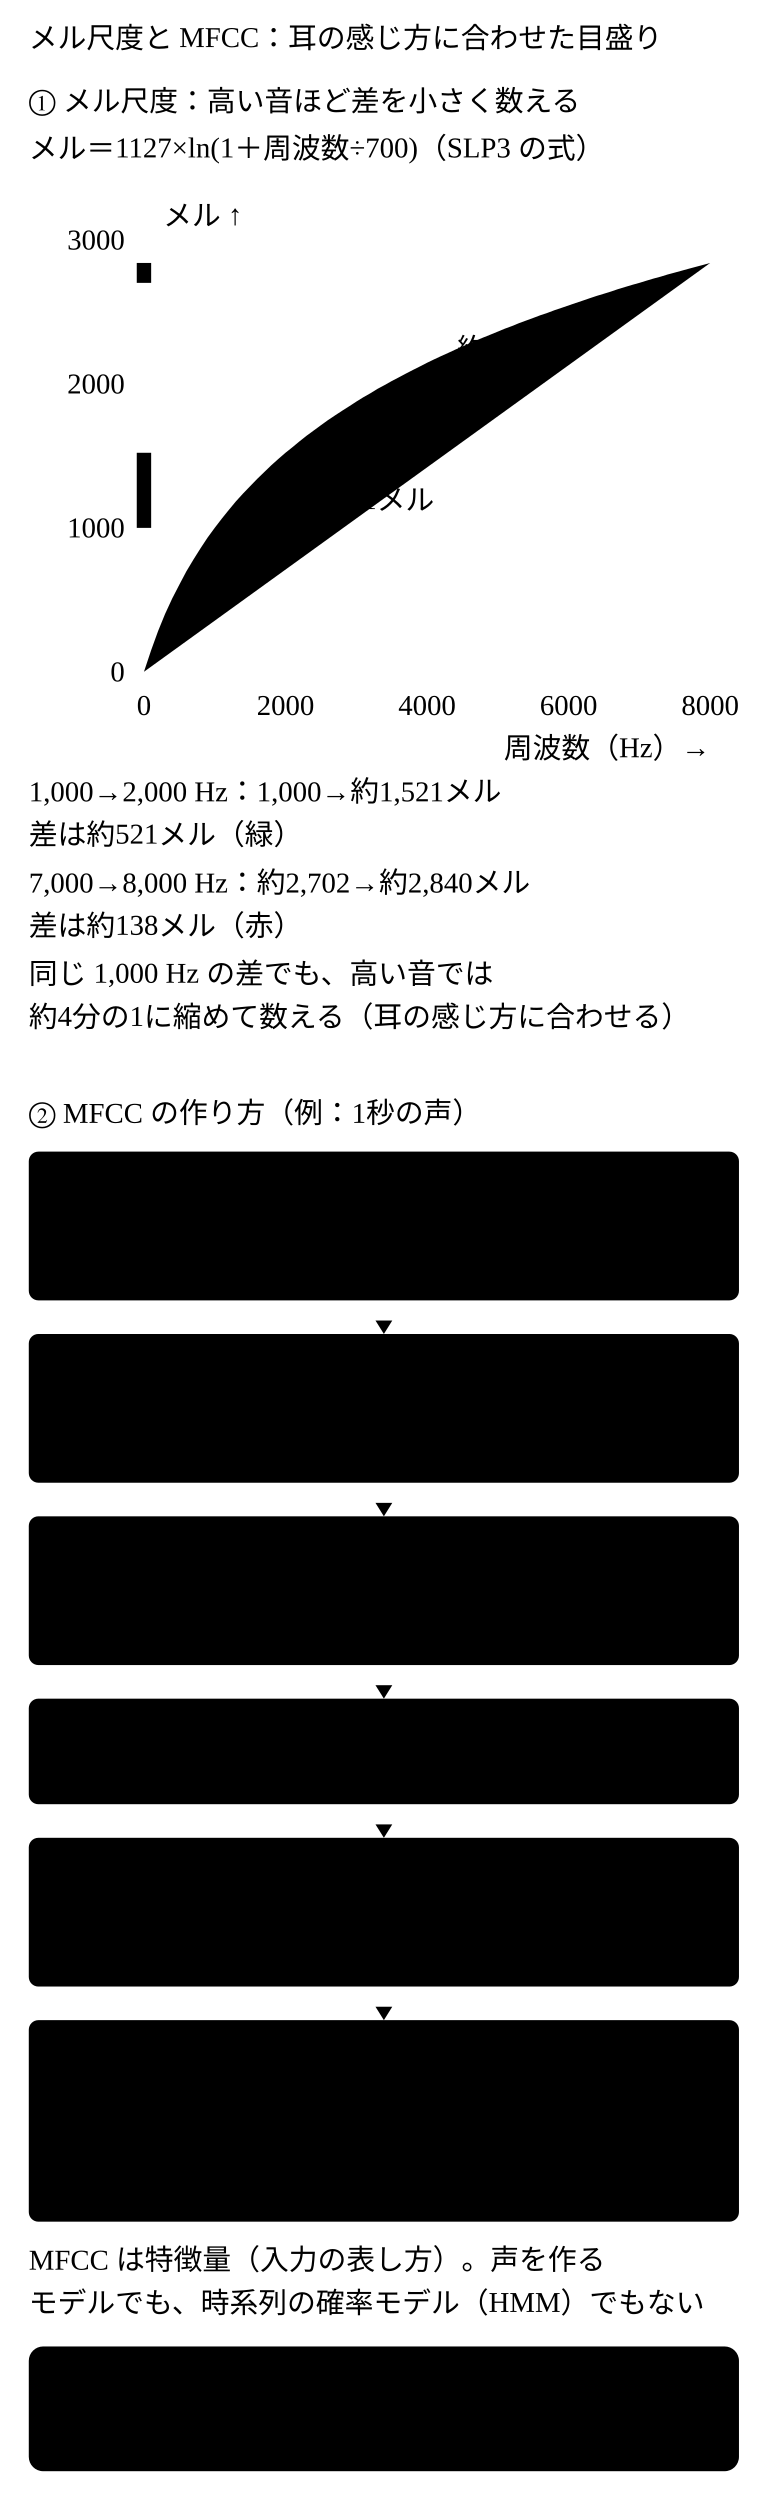
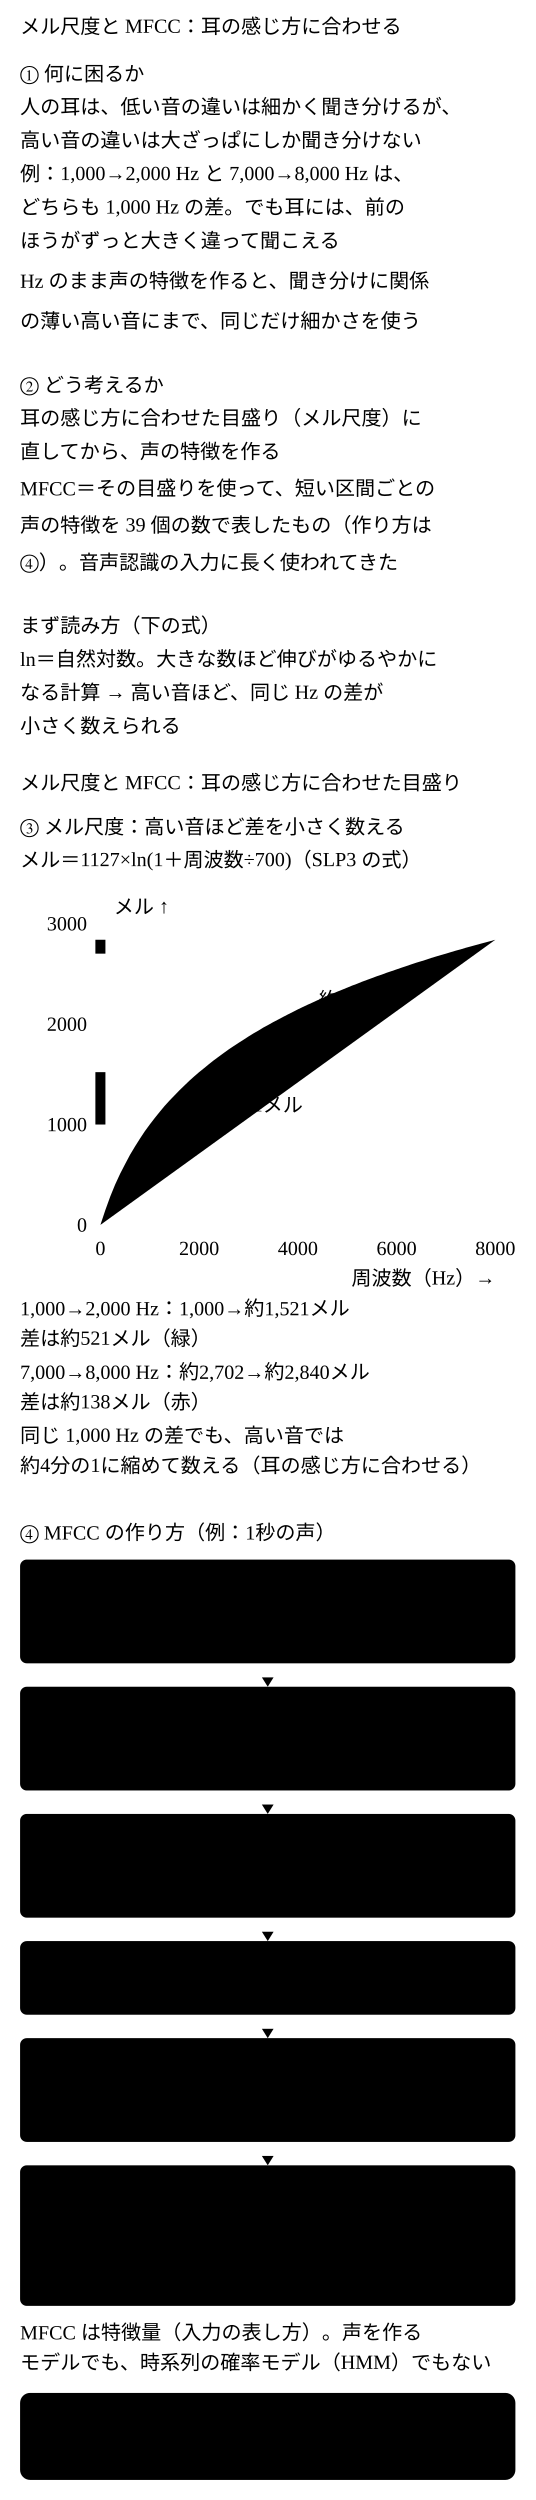
- <svg xmlns="http://www.w3.org/2000/svg" viewBox="0 0 320 1042" role="img" aria-labelledby="fig-g-mel-mfcc-t fig-g-mel-mfcc-d">
-   <text x="12" y="20" class="tb">メル尺度と MFCC：耳の感じ方に合わせた目盛り</text>
-   <text x="12" y="46" class="tb">① メル尺度：高い音ほど差を小さく数える</text>
-   <text x="12" y="66" class="tm">メル＝1127×ln(1＋周波数÷700)（SLP3 の式）</text>
-   <line x1="60" y1="280" x2="296" y2="280" class="l sm w1" />
-   <line x1="60" y1="280" x2="60" y2="100" class="l sm w1" />
-   <line x1="60" y1="280" x2="60" y2="284" class="l sm w1" />
-   <text x="60" y="298" class="tm" text-anchor="middle">0</text>
-   <line x1="119" y1="280" x2="119" y2="284" class="l sm w1" />
-   <text x="119" y="298" class="tm" text-anchor="middle">2000</text>
-   <line x1="178" y1="280" x2="178" y2="284" class="l sm w1" />
-   <text x="178" y="298" class="tm" text-anchor="middle">4000</text>
-   <line x1="237" y1="280" x2="237" y2="284" class="l sm w1" />
-   <text x="237" y="298" class="tm" text-anchor="middle">6000</text>
-   <line x1="296" y1="280" x2="296" y2="284" class="l sm w1" />
-   <text x="296" y="298" class="tm" text-anchor="middle">8000</text>
-   <line x1="56" y1="280" x2="60" y2="280" class="l sm w1" />
-   <text x="52" y="284" class="tm" text-anchor="end">0</text>
-   <line x1="56" y1="220" x2="60" y2="220" class="l sm w1" />
-   <text x="52" y="224" class="tm" text-anchor="end">1000</text>
-   <line x1="56" y1="160" x2="60" y2="160" class="l sm w1" />
-   <text x="52" y="164" class="tm" text-anchor="end">2000</text>
-   <line x1="56" y1="100" x2="60" y2="100" class="l sm w1" />
-   <text x="52" y="104" class="tm" text-anchor="end">3000</text>
-   <text x="296" y="316" class="tm" text-anchor="end">周波数（Hz）→</text>
-   <text x="68" y="94" class="tm">メル ↑</text>
-   <polyline points="60.0,280.0 63.0,271.0 65.9,263.0 68.8,255.9 71.8,249.4 74.8,243.6 77.7,238.1 80.7,233.1 83.6,228.5 86.5,224.1 89.5,220.0 92.5,216.1 95.4,212.5 98.3,209.0 101.3,205.7 104.3,202.6 107.2,199.6 110.2,196.7 113.1,193.9 116.0,191.3 119.0,188.7 122.0,186.3 124.9,183.9 127.8,181.6 130.8,179.4 133.8,177.2 136.7,175.1 139.7,173.1 142.6,171.2 145.6,169.3 148.5,167.4 151.4,165.6 154.4,163.9 157.3,162.1 160.3,160.5 163.3,158.8 166.2,157.3 169.2,155.7 172.1,154.2 175.1,152.7 178.0,151.2 180.9,149.8 183.9,148.4 186.8,147.1 189.8,145.7 192.8,144.4 195.7,143.1 198.7,141.8 201.6,140.6 204.6,139.4 207.5,138.2 210.4,137.0 213.4,135.9 216.3,134.7 219.3,133.6 222.3,132.5 225.2,131.4 228.2,130.4 231.1,129.3 234.1,128.3 237.0,127.3 239.9,126.3 242.9,125.3 245.8,124.3 248.8,123.3 251.8,122.4 254.7,121.5 257.6,120.5 260.6,119.6 263.6,118.7 266.5,117.9 269.4,117.0 272.4,116.1 275.4,115.3 278.3,114.4 281.3,113.6 284.2,112.8 287.1,112.0 290.1,111.2 293.1,110.4 296.0,109.6" class="l sa w2" />
-   <line x1="89.5" y1="280" x2="89.5" y2="220.001" class="l sok w1 dsh" />
-   <line x1="119" y1="280" x2="119" y2="188.718" class="l sok w1 dsh" />
-   <line x1="60" y1="220.001" x2="89.5" y2="220.001" class="l sok w1 dot" />
-   <line x1="60" y1="188.718" x2="119" y2="188.718" class="l sok w1 dot" />
-   <rect x="57" y="188.718" width="6" height="31.3" class="fok sok" stroke-width="1.5" />
-   <text x="127" y="212.566" class="tb tok">約521メル</text>
-   <line x1="266.5" y1="280" x2="266.5" y2="117.854" class="l sng w1 dsh" />
-   <line x1="296" y1="280" x2="296" y2="109.598" class="l sng w1 dsh" />
-   <line x1="60" y1="117.854" x2="266.5" y2="117.854" class="l sng w1 dot" />
-   <line x1="60" y1="109.598" x2="296" y2="109.598" class="l sng w1 dot" />
-   <rect x="57" y="109.598" width="6" height="8.3" class="fng sng" stroke-width="1.5" />
-   <text x="190.5" y="149.6" class="tb tng">約138メル</text>
-   <text x="12" y="334" class="tok">1,000→2,000 Hz：1,000→約1,521メル</text>
-   <text x="12" y="352" class="tb tok">　差は約521メル（緑）</text>
-   <text x="12" y="372" class="tng">7,000→8,000 Hz：約2,702→約2,840メル</text>
-   <text x="12" y="390" class="tb tng">　差は約138メル（赤）</text>
-   <text x="12" y="410" class="tm">同じ 1,000 Hz の差でも、高い音では</text>
-   <text x="12" y="428" class="tm">約4分の1に縮めて数える（耳の感じ方に合わせる）</text>
-   <line x1="12" y1="444" x2="308" y2="444" class="l sb w1" />
-   <text x="12" y="468" class="tb">② MFCC の作り方（例：1秒の声）</text>
-   <rect x="12" y="480" width="296" height="62" class="fs sb" stroke-width="1.5" rx="4" />
-   <text x="22" y="500" class="tb">1　短く切る</text>
-   <text x="22" y="518" class="tm">25ミリ秒ずつ、10ミリ秒ずらして切る</text>
-   <text x="22" y="536" class="tm">1秒なら約100区間（フレーム）</text>
-   <line x1="160" y1="542" x2="160.0" y2="550.4" class="l sm w1" />
-   <polygon points="160,556 156.5,550.4 163.5,550.4" class="fm" />
-   <rect x="12" y="556" width="296" height="62" class="fs sb" stroke-width="1.5" rx="4" />
-   <text x="22" y="576" class="tb">2　周波数に分ける</text>
-   <text x="22" y="594" class="tm">区間ごとに DFT で、どの高さの音が</text>
-   <text x="22" y="612" class="tm">どれだけ強いかを出す</text>
-   <line x1="160" y1="618" x2="160.0" y2="626.4" class="l sm w1" />
-   <polygon points="160,632 156.5,626.4 163.5,626.4" class="fm" />
-   <rect x="12" y="632" width="296" height="62" class="fs sb" stroke-width="1.5" rx="4" />
-   <text x="22" y="652" class="tb">3　メルで束ねる</text>
-   <text x="22" y="670" class="tm">メル尺度で並べた三角のフィルタで束ねる</text>
-   <text x="22" y="688" class="tm">低い音は細かく、高い音は大まかに</text>
-   <line x1="160" y1="694" x2="160.0" y2="702.4" class="l sm w1" />
-   <polygon points="160,708 156.5,702.4 163.5,702.4" class="fm" />
-   <rect x="12" y="708" width="296" height="44" class="fs sb" stroke-width="1.5" rx="4" />
-   <text x="22" y="728" class="tb">4　対数を取る</text>
-   <text x="22" y="746" class="tm">強さの対数（耳は強さも対数で感じる）</text>
-   <line x1="160" y1="752" x2="160.0" y2="760.4" class="l sm w1" />
-   <polygon points="160,766 156.5,760.4 163.5,760.4" class="fm" />
-   <rect x="12" y="766" width="296" height="62" class="fas sa" stroke-width="1.5" rx="4" />
-   <text x="22" y="786" class="tb ta">5　もう一度分解</text>
-   <text x="22" y="804" class="tm">対数スペクトルをさらに分解（ケプストラム）</text>
-   <text x="22" y="822" class="ta">最初の12個＝声道の形（音色）</text>
-   <line x1="160" y1="828" x2="160.0" y2="836.4" class="l sm w1" />
-   <polygon points="160,842 156.5,836.4 163.5,836.4" class="fm" />
-   <rect x="12" y="842" width="296" height="84" class="fok sok" stroke-width="1.5" rx="4" />
-   <text x="22" y="862" class="tb tok">6　39個の数に並べる（1区間ごと）</text>
-   <text x="22" y="882" class="tok">12個＋音の強さ1個＝13個</text>
-   <text x="22" y="900" class="tok">＋その変化 13個＋変化の変化 13個</text>
-   <text x="22" y="918" class="tb tok">13×3＝39 → 1秒で約100個の39次元</text>
-   <text x="12" y="946" class="tm">MFCC は特徴量（入力の表し方）。声を作る</text>
-   <text x="12" y="964" class="tm">モデルでも、時系列の確率モデル（HMM）でもない</text>
-   <rect x="12" y="978" width="296" height="52" class="fs sb" stroke-width="1" rx="6" />
-   <text x="22" y="1001" class="tb">言葉：次元</text>
-   <text x="22" y="1019">次元：1区間を表す数の個数（ここでは 39）</text>
+ <svg xmlns="http://www.w3.org/2000/svg" viewBox="0 0 320 1494" role="img" aria-labelledby="fig-g-mel-mfcc-t fig-g-mel-mfcc-d">
+   <text x="12" y="20" class="tb">メル尺度と MFCC：耳の感じ方に合わせる</text>
+   <text x="12" y="48" class="tb">① 何に困るか</text>
+   <text x="12" y="68" class="tm">人の耳は、低い音の違いは細かく聞き分けるが、</text>
+   <text x="12" y="88" class="tm">高い音の違いは大ざっぱにしか聞き分けない</text>
+   <text x="12" y="108" class="tm">例：1,000→2,000 Hz と 7,000→8,000 Hz は、</text>
+   <text x="12" y="128" class="tm">どちらも 1,000 Hz の差。でも耳には、前の</text>
+   <text x="12" y="148" class="tm">ほうがずっと大きく違って聞こえる</text>
+   <text x="12" y="172" class="tb">Hz のまま声の特徴を作ると、聞き分けに関係</text>
+   <text x="12" y="196" class="tb">の薄い高い音にまで、同じだけ細かさを使う</text>
+   <line x1="12" y1="210" x2="308" y2="210" class="l sb w1" />
+   <text x="12" y="234" class="tb">② どう考えるか</text>
+   <text x="12" y="254" class="tm">耳の感じ方に合わせた目盛り（メル尺度）に</text>
+   <text x="12" y="274" class="tm">直してから、声の特徴を作る</text>
+   <text x="12" y="296" class="tm">MFCC＝その目盛りを使って、短い区間ごとの</text>
+   <text x="12" y="318" class="tm">声の特徴を 39 個の数で表したもの（作り方は</text>
+   <text x="12" y="340" class="tm">④）。音声認識の入力に長く使われてきた</text>
+   <line x1="12" y1="354" x2="308" y2="354" class="l sb w1" />
+   <text x="12" y="378" class="tb">まず読み方（下の式）</text>
+   <text x="12" y="398" class="tm">ln＝自然対数。大きな数ほど伸びがゆるやかに</text>
+   <text x="12" y="418" class="tm">なる計算 → 高い音ほど、同じ Hz の差が</text>
+   <text x="12" y="438" class="tm">小さく数えられる</text>
+   <line x1="12" y1="448" x2="308" y2="448" class="l sb w1" />
+   <g transform="translate(0,452)">
+     <text x="12" y="20" class="tb">メル尺度と MFCC：耳の感じ方に合わせた目盛り</text>
+     <text x="12" y="46" class="tb">③ メル尺度：高い音ほど差を小さく数える</text>
+     <text x="12" y="66" class="tm">メル＝1127×ln(1＋周波数÷700)（SLP3 の式）</text>
+     <line x1="60" y1="280" x2="296" y2="280" class="l sm w1" />
+     <line x1="60" y1="280" x2="60" y2="100" class="l sm w1" />
+     <line x1="60" y1="280" x2="60" y2="284" class="l sm w1" />
+     <text x="60" y="298" class="tm" text-anchor="middle">0</text>
+     <line x1="119" y1="280" x2="119" y2="284" class="l sm w1" />
+     <text x="119" y="298" class="tm" text-anchor="middle">2000</text>
+     <line x1="178" y1="280" x2="178" y2="284" class="l sm w1" />
+     <text x="178" y="298" class="tm" text-anchor="middle">4000</text>
+     <line x1="237" y1="280" x2="237" y2="284" class="l sm w1" />
+     <text x="237" y="298" class="tm" text-anchor="middle">6000</text>
+     <line x1="296" y1="280" x2="296" y2="284" class="l sm w1" />
+     <text x="296" y="298" class="tm" text-anchor="middle">8000</text>
+     <line x1="56" y1="280" x2="60" y2="280" class="l sm w1" />
+     <text x="52" y="284" class="tm" text-anchor="end">0</text>
+     <line x1="56" y1="220" x2="60" y2="220" class="l sm w1" />
+     <text x="52" y="224" class="tm" text-anchor="end">1000</text>
+     <line x1="56" y1="160" x2="60" y2="160" class="l sm w1" />
+     <text x="52" y="164" class="tm" text-anchor="end">2000</text>
+     <line x1="56" y1="100" x2="60" y2="100" class="l sm w1" />
+     <text x="52" y="104" class="tm" text-anchor="end">3000</text>
+     <text x="296" y="316" class="tm" text-anchor="end">周波数（Hz）→</text>
+     <text x="68" y="94" class="tm">メル ↑</text>
+     <polyline points="60.0,280.0 63.0,271.0 65.9,263.0 68.8,255.9 71.8,249.4 74.8,243.6 77.7,238.1 80.7,233.1 83.6,228.5 86.5,224.1 89.5,220.0 92.5,216.1 95.4,212.5 98.3,209.0 101.3,205.7 104.3,202.6 107.2,199.6 110.2,196.7 113.1,193.9 116.0,191.3 119.0,188.7 122.0,186.3 124.9,183.9 127.8,181.6 130.8,179.4 133.8,177.2 136.7,175.1 139.7,173.1 142.6,171.2 145.6,169.3 148.5,167.4 151.4,165.6 154.4,163.9 157.3,162.1 160.3,160.5 163.3,158.8 166.2,157.3 169.2,155.7 172.1,154.2 175.1,152.7 178.0,151.2 180.9,149.8 183.9,148.4 186.8,147.1 189.8,145.7 192.8,144.4 195.7,143.1 198.7,141.8 201.6,140.6 204.6,139.4 207.5,138.2 210.4,137.0 213.4,135.9 216.3,134.7 219.3,133.6 222.3,132.5 225.2,131.4 228.2,130.4 231.1,129.3 234.1,128.3 237.0,127.3 239.9,126.3 242.9,125.3 245.8,124.3 248.8,123.3 251.8,122.4 254.7,121.5 257.6,120.5 260.6,119.6 263.6,118.7 266.5,117.9 269.4,117.0 272.4,116.1 275.4,115.3 278.3,114.4 281.3,113.6 284.2,112.8 287.1,112.0 290.1,111.2 293.1,110.4 296.0,109.6" class="l sa w2" />
+     <line x1="89.5" y1="280" x2="89.5" y2="220.001" class="l sok w1 dsh" />
+     <line x1="119" y1="280" x2="119" y2="188.718" class="l sok w1 dsh" />
+     <line x1="60" y1="220.001" x2="89.5" y2="220.001" class="l sok w1 dot" />
+     <line x1="60" y1="188.718" x2="119" y2="188.718" class="l sok w1 dot" />
+     <rect x="57" y="188.718" width="6" height="31.3" class="fok sok" stroke-width="1.5" />
+     <text x="127" y="212.566" class="tb tok">約521メル</text>
+     <line x1="266.5" y1="280" x2="266.5" y2="117.854" class="l sng w1 dsh" />
+     <line x1="296" y1="280" x2="296" y2="109.598" class="l sng w1 dsh" />
+     <line x1="60" y1="117.854" x2="266.5" y2="117.854" class="l sng w1 dot" />
+     <line x1="60" y1="109.598" x2="296" y2="109.598" class="l sng w1 dot" />
+     <rect x="57" y="109.598" width="6" height="8.3" class="fng sng" stroke-width="1.5" />
+     <text x="190.5" y="149.6" class="tb tng">約138メル</text>
+     <text x="12" y="334" class="tok">1,000→2,000 Hz：1,000→約1,521メル</text>
+     <text x="12" y="352" class="tb tok">　差は約521メル（緑）</text>
+     <text x="12" y="372" class="tng">7,000→8,000 Hz：約2,702→約2,840メル</text>
+     <text x="12" y="390" class="tb tng">　差は約138メル（赤）</text>
+     <text x="12" y="410" class="tm">同じ 1,000 Hz の差でも、高い音では</text>
+     <text x="12" y="428" class="tm">約4分の1に縮めて数える（耳の感じ方に合わせる）</text>
+     <line x1="12" y1="444" x2="308" y2="444" class="l sb w1" />
+     <text x="12" y="468" class="tb">④ MFCC の作り方（例：1秒の声）</text>
+     <rect x="12" y="480" width="296" height="62" class="fs sb" stroke-width="1.5" rx="4" />
+     <text x="22" y="500" class="tb">1　短く切る</text>
+     <text x="22" y="518" class="tm">25ミリ秒ずつ、10ミリ秒ずらして切る</text>
+     <text x="22" y="536" class="tm">1秒なら約100区間（フレーム）</text>
+     <line x1="160" y1="542" x2="160.0" y2="550.4" class="l sm w1" />
+     <polygon points="160,556 156.5,550.4 163.5,550.4" class="fm" />
+     <rect x="12" y="556" width="296" height="62" class="fs sb" stroke-width="1.5" rx="4" />
+     <text x="22" y="576" class="tb">2　周波数に分ける</text>
+     <text x="22" y="594" class="tm">区間ごとに DFT で、どの高さの音が</text>
+     <text x="22" y="612" class="tm">どれだけ強いかを出す</text>
+     <line x1="160" y1="618" x2="160.0" y2="626.4" class="l sm w1" />
+     <polygon points="160,632 156.5,626.4 163.5,626.4" class="fm" />
+     <rect x="12" y="632" width="296" height="62" class="fs sb" stroke-width="1.5" rx="4" />
+     <text x="22" y="652" class="tb">3　メルで束ねる</text>
+     <text x="22" y="670" class="tm">メル尺度で並べた三角のフィルタで束ねる</text>
+     <text x="22" y="688" class="tm">低い音は細かく、高い音は大まかに</text>
+     <line x1="160" y1="694" x2="160.0" y2="702.4" class="l sm w1" />
+     <polygon points="160,708 156.5,702.4 163.5,702.4" class="fm" />
+     <rect x="12" y="708" width="296" height="44" class="fs sb" stroke-width="1.5" rx="4" />
+     <text x="22" y="728" class="tb">4　対数を取る</text>
+     <text x="22" y="746" class="tm">強さの対数（耳は強さも対数で感じる）</text>
+     <line x1="160" y1="752" x2="160.0" y2="760.4" class="l sm w1" />
+     <polygon points="160,766 156.5,760.4 163.5,760.4" class="fm" />
+     <rect x="12" y="766" width="296" height="62" class="fas sa" stroke-width="1.5" rx="4" />
+     <text x="22" y="786" class="tb ta">5　もう一度分解</text>
+     <text x="22" y="804" class="tm">対数スペクトルをさらに分解（ケプストラム）</text>
+     <text x="22" y="822" class="ta">最初の12個＝声道の形（音色）</text>
+     <line x1="160" y1="828" x2="160.0" y2="836.4" class="l sm w1" />
+     <polygon points="160,842 156.5,836.4 163.5,836.4" class="fm" />
+     <rect x="12" y="842" width="296" height="84" class="fok sok" stroke-width="1.5" rx="4" />
+     <text x="22" y="862" class="tb tok">6　39個の数に並べる（1区間ごと）</text>
+     <text x="22" y="882" class="tok">12個＋音の強さ1個＝13個</text>
+     <text x="22" y="900" class="tok">＋その変化 13個＋変化の変化 13個</text>
+     <text x="22" y="918" class="tb tok">13×3＝39 → 1秒で約100個の39次元</text>
+     <text x="12" y="946" class="tm">MFCC は特徴量（入力の表し方）。声を作る</text>
+     <text x="12" y="964" class="tm">モデルでも、時系列の確率モデル（HMM）でもない</text>
+     <rect x="12" y="978" width="296" height="52" class="fs sb" stroke-width="1" rx="6" />
+     <text x="22" y="1001" class="tb">言葉：次元</text>
+     <text x="22" y="1019">次元：1区間を表す数の個数（ここでは 39）</text>
+   </g>
</svg>
